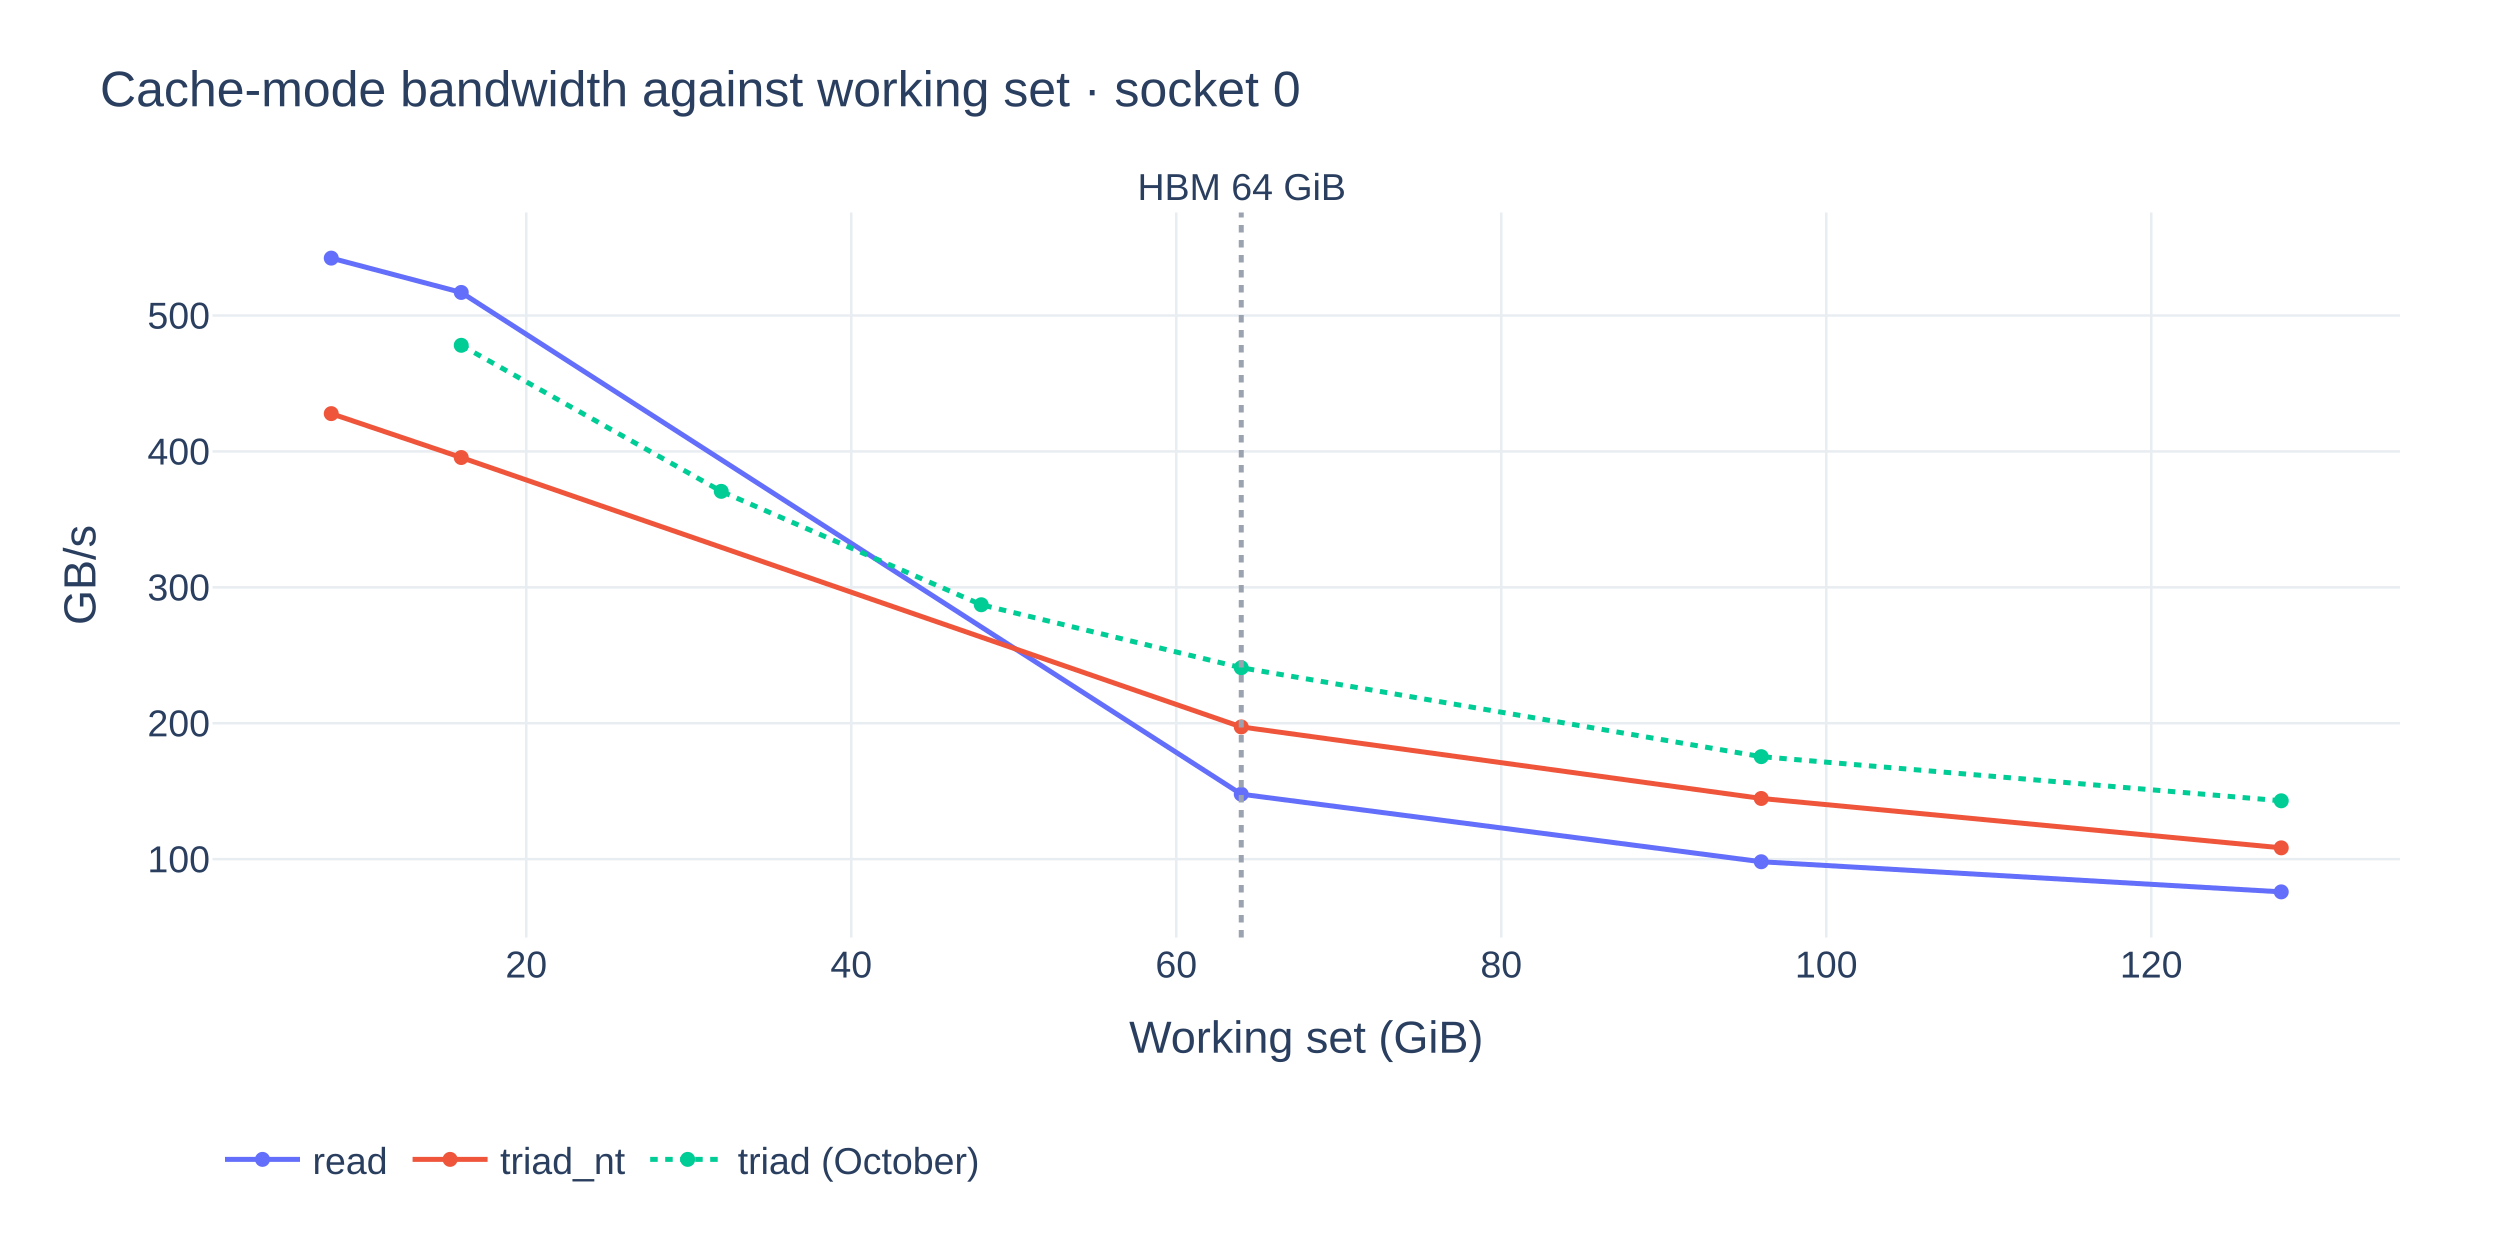
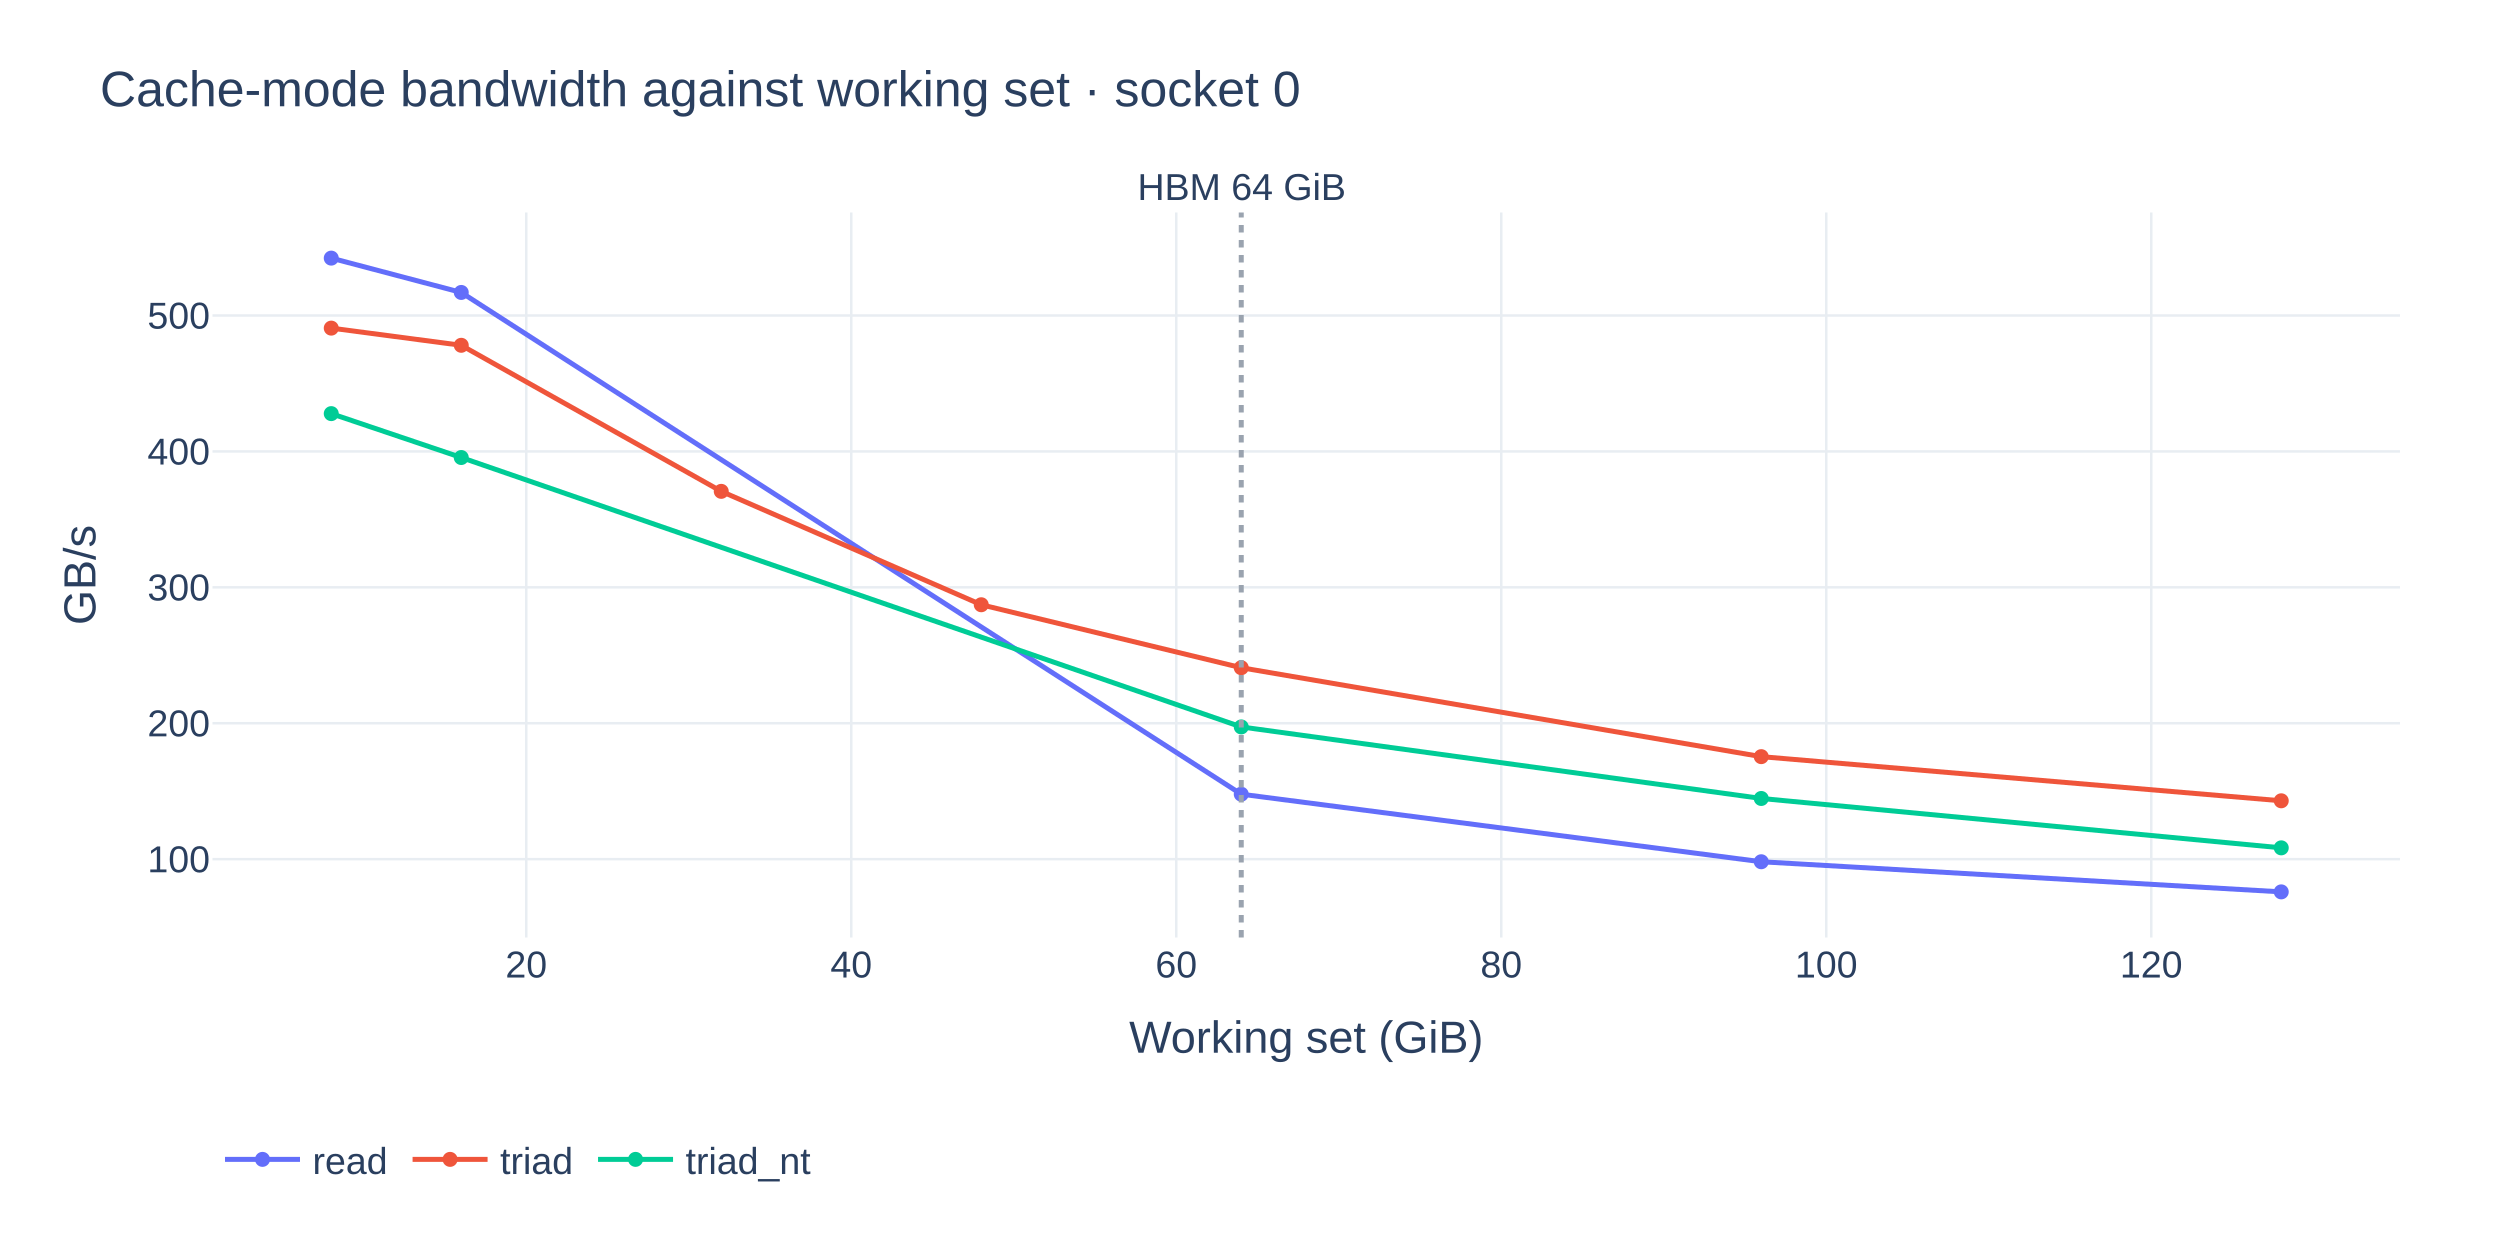
<svg xmlns="http://www.w3.org/2000/svg" class="main-svg" width="1000" height="500" style="" viewBox="0 0 1000 500">
  <rect x="0" y="0" width="1000" height="500" style="fill: rgb(255, 255, 255); fill-opacity: 1;" />
-   <defs id="defs-1456bb">
+   <defs id="defs-de3d4d">
    <g class="clips">
-       <clipPath id="clip1456bbxyplot" class="plotclip">
+       <clipPath id="clipde3d4dxyplot" class="plotclip">
        <rect width="875" height="290" />
      </clipPath>
-       <clipPath class="axesclip" id="clip1456bbx">
+       <clipPath class="axesclip" id="clipde3d4dx">
        <rect x="85" y="0" width="875" height="500" />
      </clipPath>
-       <clipPath class="axesclip" id="clip1456bby">
+       <clipPath class="axesclip" id="clipde3d4dy">
        <rect x="0" y="85" width="1000" height="290" />
      </clipPath>
-       <clipPath class="axesclip" id="clip1456bbxy">
+       <clipPath class="axesclip" id="clipde3d4dxy">
        <rect x="85" y="85" width="875" height="290" />
      </clipPath>
    </g>
    <g class="gradients" />
    <g class="patterns" />
  </defs>
  <g class="bglayer" />
  <g class="layer-below">
    <g class="imagelayer" />
    <g class="shapelayer" />
  </g>
  <g class="cartesianlayer">
    <g class="subplot xy">
      <g class="layer-subplot">
        <g class="shapelayer" />
        <g class="imagelayer" />
      </g>
      <g class="minor-gridlayer">
        <g class="x" />
        <g class="y" />
      </g>
      <g class="gridlayer">
        <g class="x">
          <path class="xgrid crisp" transform="translate(210.5,0)" d="M0,85v290" style="stroke: rgb(232, 237, 242); stroke-opacity: 1; stroke-width: 1px;" />
          <path class="xgrid crisp" transform="translate(340.5,0)" d="M0,85v290" style="stroke: rgb(232, 237, 242); stroke-opacity: 1; stroke-width: 1px;" />
          <path class="xgrid crisp" transform="translate(470.5,0)" d="M0,85v290" style="stroke: rgb(232, 237, 242); stroke-opacity: 1; stroke-width: 1px;" />
          <path class="xgrid crisp" transform="translate(600.5,0)" d="M0,85v290" style="stroke: rgb(232, 237, 242); stroke-opacity: 1; stroke-width: 1px;" />
          <path class="xgrid crisp" transform="translate(730.5,0)" d="M0,85v290" style="stroke: rgb(232, 237, 242); stroke-opacity: 1; stroke-width: 1px;" />
          <path class="xgrid crisp" transform="translate(860.5,0)" d="M0,85v290" style="stroke: rgb(232, 237, 242); stroke-opacity: 1; stroke-width: 1px;" />
        </g>
        <g class="y">
          <path class="ygrid crisp" transform="translate(0,343.66)" d="M85,0h875" style="stroke: rgb(232, 237, 242); stroke-opacity: 1; stroke-width: 1px;" />
          <path class="ygrid crisp" transform="translate(0,289.29)" d="M85,0h875" style="stroke: rgb(232, 237, 242); stroke-opacity: 1; stroke-width: 1px;" />
          <path class="ygrid crisp" transform="translate(0,234.93)" d="M85,0h875" style="stroke: rgb(232, 237, 242); stroke-opacity: 1; stroke-width: 1px;" />
          <path class="ygrid crisp" transform="translate(0,180.57)" d="M85,0h875" style="stroke: rgb(232, 237, 242); stroke-opacity: 1; stroke-width: 1px;" />
          <path class="ygrid crisp" transform="translate(0,126.2)" d="M85,0h875" style="stroke: rgb(232, 237, 242); stroke-opacity: 1; stroke-width: 1px;" />
        </g>
      </g>
      <g class="zerolinelayer" />
      <g class="layer-between">
        <g class="shapelayer" />
        <g class="imagelayer" />
      </g>
      <path class="xlines-below" />
      <path class="ylines-below" />
      <g class="overlines-below" />
      <g class="xaxislayer-below" />
      <g class="yaxislayer-below" />
      <g class="overaxes-below" />
      <g class="overplot">
-         <g class="xy" transform="translate(85,85)" clip-path="url(#clip1456bbxyplot)">
+         <g class="xy" transform="translate(85,85)" clip-path="url(#clipde3d4dxyplot)">
          <g class="scatterlayer mlayer">
-             <g class="trace scatter tracebfa221" style="stroke-miterlimit: 2; opacity: 1;">
+             <g class="trace scatter traceb22ac0" style="stroke-miterlimit: 2; opacity: 1;">
              <g class="fills" />
              <g class="errorbars" />
              <g class="lines">
                <path class="js-line" d="M47.5,18.25L99.5,31.98L411.5,232.68L619.5,259.7L827.5,271.75" style="vector-effect: none; fill: none; stroke: rgb(99, 110, 250); stroke-opacity: 1; stroke-width: 2px; opacity: 1;" />
              </g>
              <g class="points">
                <path class="point" transform="translate(47.5,18.25)" d="M3,0A3,3 0 1,1 0,-3A3,3 0 0,1 3,0Z" style="opacity: 1; stroke-width: 0px; fill: rgb(99, 110, 250); fill-opacity: 1;" />
                <path class="point" transform="translate(99.5,31.98)" d="M3,0A3,3 0 1,1 0,-3A3,3 0 0,1 3,0Z" style="opacity: 1; stroke-width: 0px; fill: rgb(99, 110, 250); fill-opacity: 1;" />
                <path class="point" transform="translate(411.5,232.68)" d="M3,0A3,3 0 1,1 0,-3A3,3 0 0,1 3,0Z" style="opacity: 1; stroke-width: 0px; fill: rgb(99, 110, 250); fill-opacity: 1;" />
                <path class="point" transform="translate(619.5,259.7)" d="M3,0A3,3 0 1,1 0,-3A3,3 0 0,1 3,0Z" style="opacity: 1; stroke-width: 0px; fill: rgb(99, 110, 250); fill-opacity: 1;" />
                <path class="point" transform="translate(827.5,271.75)" d="M3,0A3,3 0 1,1 0,-3A3,3 0 0,1 3,0Z" style="opacity: 1; stroke-width: 0px; fill: rgb(99, 110, 250); fill-opacity: 1;" />
              </g>
              <g class="text" />
            </g>
-             <g class="trace scatter trace6a1658" style="stroke-miterlimit: 2; opacity: 1;">
+             <g class="trace scatter trace497f90" style="stroke-miterlimit: 2; opacity: 1;">
              <g class="fills" />
              <g class="errorbars" />
              <g class="lines">
-                 <path class="js-line" d="M47.5,80.45L99.5,98.01L411.5,205.77L619.5,234.39L827.5,254.14" style="vector-effect: none; fill: none; stroke: rgb(239, 85, 59); stroke-opacity: 1; stroke-width: 2px; opacity: 1;" />
+                 <path class="js-line" d="M47.5,46.25L99.5,53.12L203.5,111.54L307.5,156.9L411.5,182.09L619.5,217.66L827.5,235.32" style="vector-effect: none; fill: none; stroke: rgb(239, 85, 59); stroke-opacity: 1; stroke-width: 2px; opacity: 1;" />
              </g>
              <g class="points">
-                 <path class="point" transform="translate(47.5,80.45)" d="M3,0A3,3 0 1,1 0,-3A3,3 0 0,1 3,0Z" style="opacity: 1; stroke-width: 0px; fill: rgb(239, 85, 59); fill-opacity: 1;" />
-                 <path class="point" transform="translate(99.5,98.01)" d="M3,0A3,3 0 1,1 0,-3A3,3 0 0,1 3,0Z" style="opacity: 1; stroke-width: 0px; fill: rgb(239, 85, 59); fill-opacity: 1;" />
-                 <path class="point" transform="translate(411.5,205.77)" d="M3,0A3,3 0 1,1 0,-3A3,3 0 0,1 3,0Z" style="opacity: 1; stroke-width: 0px; fill: rgb(239, 85, 59); fill-opacity: 1;" />
-                 <path class="point" transform="translate(619.5,234.39)" d="M3,0A3,3 0 1,1 0,-3A3,3 0 0,1 3,0Z" style="opacity: 1; stroke-width: 0px; fill: rgb(239, 85, 59); fill-opacity: 1;" />
-                 <path class="point" transform="translate(827.5,254.14)" d="M3,0A3,3 0 1,1 0,-3A3,3 0 0,1 3,0Z" style="opacity: 1; stroke-width: 0px; fill: rgb(239, 85, 59); fill-opacity: 1;" />
+                 <path class="point" transform="translate(47.5,46.25)" d="M3,0A3,3 0 1,1 0,-3A3,3 0 0,1 3,0Z" style="opacity: 1; stroke-width: 0px; fill: rgb(239, 85, 59); fill-opacity: 1;" />
+                 <path class="point" transform="translate(99.5,53.12)" d="M3,0A3,3 0 1,1 0,-3A3,3 0 0,1 3,0Z" style="opacity: 1; stroke-width: 0px; fill: rgb(239, 85, 59); fill-opacity: 1;" />
+                 <path class="point" transform="translate(203.5,111.54)" d="M3,0A3,3 0 1,1 0,-3A3,3 0 0,1 3,0Z" style="opacity: 1; stroke-width: 0px; fill: rgb(239, 85, 59); fill-opacity: 1;" />
+                 <path class="point" transform="translate(307.5,156.9)" d="M3,0A3,3 0 1,1 0,-3A3,3 0 0,1 3,0Z" style="opacity: 1; stroke-width: 0px; fill: rgb(239, 85, 59); fill-opacity: 1;" />
+                 <path class="point" transform="translate(411.5,182.09)" d="M3,0A3,3 0 1,1 0,-3A3,3 0 0,1 3,0Z" style="opacity: 1; stroke-width: 0px; fill: rgb(239, 85, 59); fill-opacity: 1;" />
+                 <path class="point" transform="translate(619.5,217.66)" d="M3,0A3,3 0 1,1 0,-3A3,3 0 0,1 3,0Z" style="opacity: 1; stroke-width: 0px; fill: rgb(239, 85, 59); fill-opacity: 1;" />
+                 <path class="point" transform="translate(827.5,235.32)" d="M3,0A3,3 0 1,1 0,-3A3,3 0 0,1 3,0Z" style="opacity: 1; stroke-width: 0px; fill: rgb(239, 85, 59); fill-opacity: 1;" />
              </g>
              <g class="text" />
            </g>
-             <g class="trace scatter trace73cb59" style="stroke-miterlimit: 2; opacity: 1;">
+             <g class="trace scatter tracea0b767" style="stroke-miterlimit: 2; opacity: 1;">
              <g class="fills" />
              <g class="errorbars" />
              <g class="lines">
-                 <path class="js-line" d="M99.5,53.12L203.5,111.54L307.5,156.9L411.5,182.09L619.5,217.66L827.5,235.32" style="vector-effect: none; fill: none; stroke: rgb(0, 204, 150); stroke-opacity: 1; stroke-dasharray: 3px, 3px; stroke-width: 2px; opacity: 1;" />
+                 <path class="js-line" d="M47.5,80.45L99.5,98.01L411.5,205.77L619.5,234.39L827.5,254.14" style="vector-effect: none; fill: none; stroke: rgb(0, 204, 150); stroke-opacity: 1; stroke-width: 2px; opacity: 1;" />
              </g>
              <g class="points">
-                 <path class="point" transform="translate(99.5,53.12)" d="M3,0A3,3 0 1,1 0,-3A3,3 0 0,1 3,0Z" style="opacity: 1; stroke-width: 0px; fill: rgb(0, 204, 150); fill-opacity: 1;" />
-                 <path class="point" transform="translate(203.5,111.54)" d="M3,0A3,3 0 1,1 0,-3A3,3 0 0,1 3,0Z" style="opacity: 1; stroke-width: 0px; fill: rgb(0, 204, 150); fill-opacity: 1;" />
-                 <path class="point" transform="translate(307.5,156.9)" d="M3,0A3,3 0 1,1 0,-3A3,3 0 0,1 3,0Z" style="opacity: 1; stroke-width: 0px; fill: rgb(0, 204, 150); fill-opacity: 1;" />
-                 <path class="point" transform="translate(411.5,182.09)" d="M3,0A3,3 0 1,1 0,-3A3,3 0 0,1 3,0Z" style="opacity: 1; stroke-width: 0px; fill: rgb(0, 204, 150); fill-opacity: 1;" />
-                 <path class="point" transform="translate(619.5,217.66)" d="M3,0A3,3 0 1,1 0,-3A3,3 0 0,1 3,0Z" style="opacity: 1; stroke-width: 0px; fill: rgb(0, 204, 150); fill-opacity: 1;" />
-                 <path class="point" transform="translate(827.5,235.32)" d="M3,0A3,3 0 1,1 0,-3A3,3 0 0,1 3,0Z" style="opacity: 1; stroke-width: 0px; fill: rgb(0, 204, 150); fill-opacity: 1;" />
+                 <path class="point" transform="translate(47.5,80.45)" d="M3,0A3,3 0 1,1 0,-3A3,3 0 0,1 3,0Z" style="opacity: 1; stroke-width: 0px; fill: rgb(0, 204, 150); fill-opacity: 1;" />
+                 <path class="point" transform="translate(99.5,98.01)" d="M3,0A3,3 0 1,1 0,-3A3,3 0 0,1 3,0Z" style="opacity: 1; stroke-width: 0px; fill: rgb(0, 204, 150); fill-opacity: 1;" />
+                 <path class="point" transform="translate(411.5,205.77)" d="M3,0A3,3 0 1,1 0,-3A3,3 0 0,1 3,0Z" style="opacity: 1; stroke-width: 0px; fill: rgb(0, 204, 150); fill-opacity: 1;" />
+                 <path class="point" transform="translate(619.5,234.39)" d="M3,0A3,3 0 1,1 0,-3A3,3 0 0,1 3,0Z" style="opacity: 1; stroke-width: 0px; fill: rgb(0, 204, 150); fill-opacity: 1;" />
+                 <path class="point" transform="translate(827.5,254.14)" d="M3,0A3,3 0 1,1 0,-3A3,3 0 0,1 3,0Z" style="opacity: 1; stroke-width: 0px; fill: rgb(0, 204, 150); fill-opacity: 1;" />
              </g>
              <g class="text" />
            </g>
          </g>
        </g>
      </g>
      <g class="zerolinelayer-above" />
      <path class="xlines-above crisp" d="M0,0" style="fill: none;" />
      <path class="ylines-above crisp" d="M0,0" style="fill: none;" />
      <g class="overlines-above" />
      <g class="xaxislayer-above">
        <g class="xtick">
          <text text-anchor="middle" x="0" y="391" transform="translate(210.5,0)" style="font-family: Arial; font-size: 15px; fill: rgb(42, 63, 95); fill-opacity: 1; white-space: pre;">20</text>
        </g>
        <g class="xtick">
          <text text-anchor="middle" x="0" y="391" style="font-family: Arial; font-size: 15px; fill: rgb(42, 63, 95); fill-opacity: 1; white-space: pre;" transform="translate(340.5,0)">40</text>
        </g>
        <g class="xtick">
          <text text-anchor="middle" x="0" y="391" style="font-family: Arial; font-size: 15px; fill: rgb(42, 63, 95); fill-opacity: 1; white-space: pre;" transform="translate(470.5,0)">60</text>
        </g>
        <g class="xtick">
          <text text-anchor="middle" x="0" y="391" style="font-family: Arial; font-size: 15px; fill: rgb(42, 63, 95); fill-opacity: 1; white-space: pre;" transform="translate(600.5,0)">80</text>
        </g>
        <g class="xtick">
          <text text-anchor="middle" x="0" y="391" style="font-family: Arial; font-size: 15px; fill: rgb(42, 63, 95); fill-opacity: 1; white-space: pre;" transform="translate(730.5,0)">100</text>
        </g>
        <g class="xtick">
          <text text-anchor="middle" x="0" y="391" style="font-family: Arial; font-size: 15px; fill: rgb(42, 63, 95); fill-opacity: 1; white-space: pre;" transform="translate(860.5,0)">120</text>
        </g>
      </g>
      <g class="yaxislayer-above">
        <g class="ytick">
          <text text-anchor="end" x="84" y="5.25" transform="translate(0,343.66)" style="font-family: Arial; font-size: 15px; fill: rgb(42, 63, 95); fill-opacity: 1; white-space: pre;">100</text>
        </g>
        <g class="ytick">
          <text text-anchor="end" x="84" y="5.25" style="font-family: Arial; font-size: 15px; fill: rgb(42, 63, 95); fill-opacity: 1; white-space: pre;" transform="translate(0,289.29)">200</text>
        </g>
        <g class="ytick">
          <text text-anchor="end" x="84" y="5.25" style="font-family: Arial; font-size: 15px; fill: rgb(42, 63, 95); fill-opacity: 1; white-space: pre;" transform="translate(0,234.93)">300</text>
        </g>
        <g class="ytick">
          <text text-anchor="end" x="84" y="5.25" style="font-family: Arial; font-size: 15px; fill: rgb(42, 63, 95); fill-opacity: 1; white-space: pre;" transform="translate(0,180.57)">400</text>
        </g>
        <g class="ytick">
          <text text-anchor="end" x="84" y="5.25" style="font-family: Arial; font-size: 15px; fill: rgb(42, 63, 95); fill-opacity: 1; white-space: pre;" transform="translate(0,126.2)">500</text>
        </g>
      </g>
      <g class="overaxes-above" />
    </g>
  </g>
  <g class="polarlayer" />
  <g class="smithlayer" />
  <g class="ternarylayer" />
  <g class="geolayer" />
  <g class="funnelarealayer" />
  <g class="pielayer" />
  <g class="iciclelayer" />
  <g class="treemaplayer" />
  <g class="sunburstlayer" />
  <g class="glimages" />
-   <defs id="topdefs-1456bb">
+   <defs id="topdefs-de3d4d">
    <g class="clips" />
-     <clipPath id="legend1456bb">
-       <rect width="312" height="33" x="0" y="0" />
+     <clipPath id="legendde3d4d">
+       <rect width="245" height="33" x="0" y="0" />
    </clipPath>
  </defs>
  <g class="layer-above">
    <g class="imagelayer" />
    <g class="shapelayer">
-       <g class="shape-group" data-index="0" clip-path="url(#clip1456bbx)">
+       <g class="shape-group" data-index="0" clip-path="url(#clipde3d4dx)">
        <path data-index="0" fill-rule="evenodd" d="M496.5,375L496.5,85" style="opacity: 1; stroke: rgb(154, 163, 175); stroke-opacity: 1; fill: rgb(0, 0, 0); fill-opacity: 0; stroke-dasharray: 3px, 3px; stroke-width: 2px;" />
      </g>
    </g>
  </g>
  <g class="infolayer">
    <g class="legend" pointer-events="all" transform="translate(85,447.5)">
-       <rect class="bg" shape-rendering="crispEdges" style="stroke: rgb(68, 68, 68); stroke-opacity: 1; fill: rgb(255, 255, 255); fill-opacity: 1; stroke-width: 0px;" width="312" height="33" x="0" y="0" />
-       <g class="scrollbox" transform="" clip-path="url(#legend1456bb)">
+       <rect class="bg" shape-rendering="crispEdges" style="stroke: rgb(68, 68, 68); stroke-opacity: 1; fill: rgb(255, 255, 255); fill-opacity: 1; stroke-width: 0px;" width="245" height="33" x="0" y="0" />
+       <g class="scrollbox" transform="" clip-path="url(#legendde3d4d)">
        <g class="groups">
          <g class="traces" transform="translate(0,16.25)" style="opacity: 1;">
            <text class="legendtext" text-anchor="start" x="40" y="5.85" style="font-family: Arial; font-size: 15px; fill: rgb(42, 63, 95); fill-opacity: 1; white-space: pre;">read</text>
            <g class="layers" style="opacity: 1;">
              <g class="legendfill" />
              <g class="legendlines">
                <path class="js-line" d="M5,0h30" style="fill: none; stroke: rgb(99, 110, 250); stroke-opacity: 1; stroke-width: 2px;" />
              </g>
              <g class="legendsymbols">
                <g class="legendpoints">
                  <path class="scatterpts" transform="translate(20,0)" d="M3,0A3,3 0 1,1 0,-3A3,3 0 0,1 3,0Z" style="opacity: 1; stroke-width: 0px; fill: rgb(99, 110, 250); fill-opacity: 1;" />
                </g>
              </g>
            </g>
            <rect class="legendtoggle" x="0" y="-11.25" width="72.531" height="22.5" style="fill: rgb(0, 0, 0); fill-opacity: 0;" />
          </g>
          <g class="traces" transform="translate(75.03125,16.25)" style="opacity: 1;">
+             <text class="legendtext" text-anchor="start" x="40" y="5.85" style="font-family: Arial; font-size: 15px; fill: rgb(42, 63, 95); fill-opacity: 1; white-space: pre;">triad</text>
+             <g class="layers" style="opacity: 1;">
+               <g class="legendfill" />
+               <g class="legendlines">
+                 <path class="js-line" d="M5,0h30" style="fill: none; stroke: rgb(239, 85, 59); stroke-opacity: 1; stroke-width: 2px;" />
+               </g>
+               <g class="legendsymbols">
+                 <g class="legendpoints">
+                   <path class="scatterpts" transform="translate(20,0)" d="M3,0A3,3 0 1,1 0,-3A3,3 0 0,1 3,0Z" style="opacity: 1; stroke-width: 0px; fill: rgb(239, 85, 59); fill-opacity: 1;" />
+                 </g>
+               </g>
+             </g>
+             <rect class="legendtoggle" x="0" y="-11.25" width="71.688" height="22.5" style="fill: rgb(0, 0, 0); fill-opacity: 0;" />
+           </g>
+           <g class="traces" transform="translate(149.2188,16.25)" style="opacity: 1;">
            <text class="legendtext" text-anchor="start" x="40" y="5.85" style="font-family: Arial; font-size: 15px; fill: rgb(42, 63, 95); fill-opacity: 1; white-space: pre;">triad_nt</text>
            <g class="layers" style="opacity: 1;">
              <g class="legendfill" />
              <g class="legendlines">
-                 <path class="js-line" d="M5,0h30" style="fill: none; stroke: rgb(239, 85, 59); stroke-opacity: 1; stroke-width: 2px;" />
-               </g>
-               <g class="legendsymbols">
-                 <g class="legendpoints">
-                   <path class="scatterpts" transform="translate(20,0)" d="M3,0A3,3 0 1,1 0,-3A3,3 0 0,1 3,0Z" style="opacity: 1; stroke-width: 0px; fill: rgb(239, 85, 59); fill-opacity: 1;" />
-                 </g>
-               </g>
-             </g>
-             <rect class="legendtoggle" x="0" y="-11.25" width="92.547" height="22.5" style="fill: rgb(0, 0, 0); fill-opacity: 0;" />
-           </g>
-           <g class="traces" transform="translate(170.0781,16.25)" style="opacity: 1;">
-             <text class="legendtext" text-anchor="start" x="40" y="5.85" style="font-family: Arial; font-size: 15px; fill: rgb(42, 63, 95); fill-opacity: 1; white-space: pre;">triad (October)</text>
-             <g class="layers" style="opacity: 1;">
-               <g class="legendfill" />
-               <g class="legendlines">
-                 <path class="js-line" d="M5,0h30" style="fill: none; stroke: rgb(0, 204, 150); stroke-opacity: 1; stroke-dasharray: 3px, 3px; stroke-width: 2px;" />
+                 <path class="js-line" d="M5,0h30" style="fill: none; stroke: rgb(0, 204, 150); stroke-opacity: 1; stroke-width: 2px;" />
              </g>
              <g class="legendsymbols">
                <g class="legendpoints">
                  <path class="scatterpts" transform="translate(20,0)" d="M3,0A3,3 0 1,1 0,-3A3,3 0 0,1 3,0Z" style="opacity: 1; stroke-width: 0px; fill: rgb(0, 204, 150); fill-opacity: 1;" />
                </g>
              </g>
            </g>
-             <rect class="legendtoggle" x="0" y="-11.25" width="139.203" height="22.5" style="fill: rgb(0, 0, 0); fill-opacity: 0;" />
+             <rect class="legendtoggle" x="0" y="-11.25" width="92.547" height="22.5" style="fill: rgb(0, 0, 0); fill-opacity: 0;" />
          </g>
        </g>
      </g>
      <rect class="scrollbar" rx="20" ry="3" width="0" height="0" style="fill: rgb(128, 139, 164); fill-opacity: 1;" x="0" y="0" />
    </g>
    <g class="g-gtitle">
      <text class="gtitle" x="40" y="42.5" text-anchor="start" dy="0em" style="opacity: 1; font-family: Arial; font-size: 20px; fill: rgb(42, 63, 95); fill-opacity: 1; white-space: pre;">Cache-mode bandwidth against working set · socket 0</text>
    </g>
    <g class="g-xtitle">
      <text class="xtitle" x="522.5" y="421.1" text-anchor="middle" style="opacity: 1; font-family: Arial; font-size: 18px; fill: rgb(42, 63, 95); fill-opacity: 1; white-space: pre;">Working set (GiB)</text>
    </g>
    <g class="g-ytitle">
      <text class="ytitle" transform="rotate(-90,38.16875,230)" x="38.169" y="230" text-anchor="middle" style="opacity: 1; font-family: Arial; font-size: 18px; fill: rgb(42, 63, 95); fill-opacity: 1; white-space: pre;">GB/s</text>
    </g>
    <g class="annotation" data-index="0" style="opacity: 1;">
      <g class="annotation-text-g" transform="rotate(0,496.5,74.5)">
        <g class="cursor-pointer" transform="translate(453,64)">
          <rect class="bg" x="0.5" y="0.5" width="86" height="20" style="stroke-width: 1px; stroke: rgb(0, 0, 0); stroke-opacity: 0; fill: rgb(0, 0, 0); fill-opacity: 0;" />
          <text class="annotation-text" text-anchor="middle" x="43.68" y="16" style="font-family: Arial; font-size: 15px; fill: rgb(42, 63, 95); fill-opacity: 1; white-space: pre;">HBM 64 GiB</text>
        </g>
      </g>
    </g>
  </g>
</svg>
